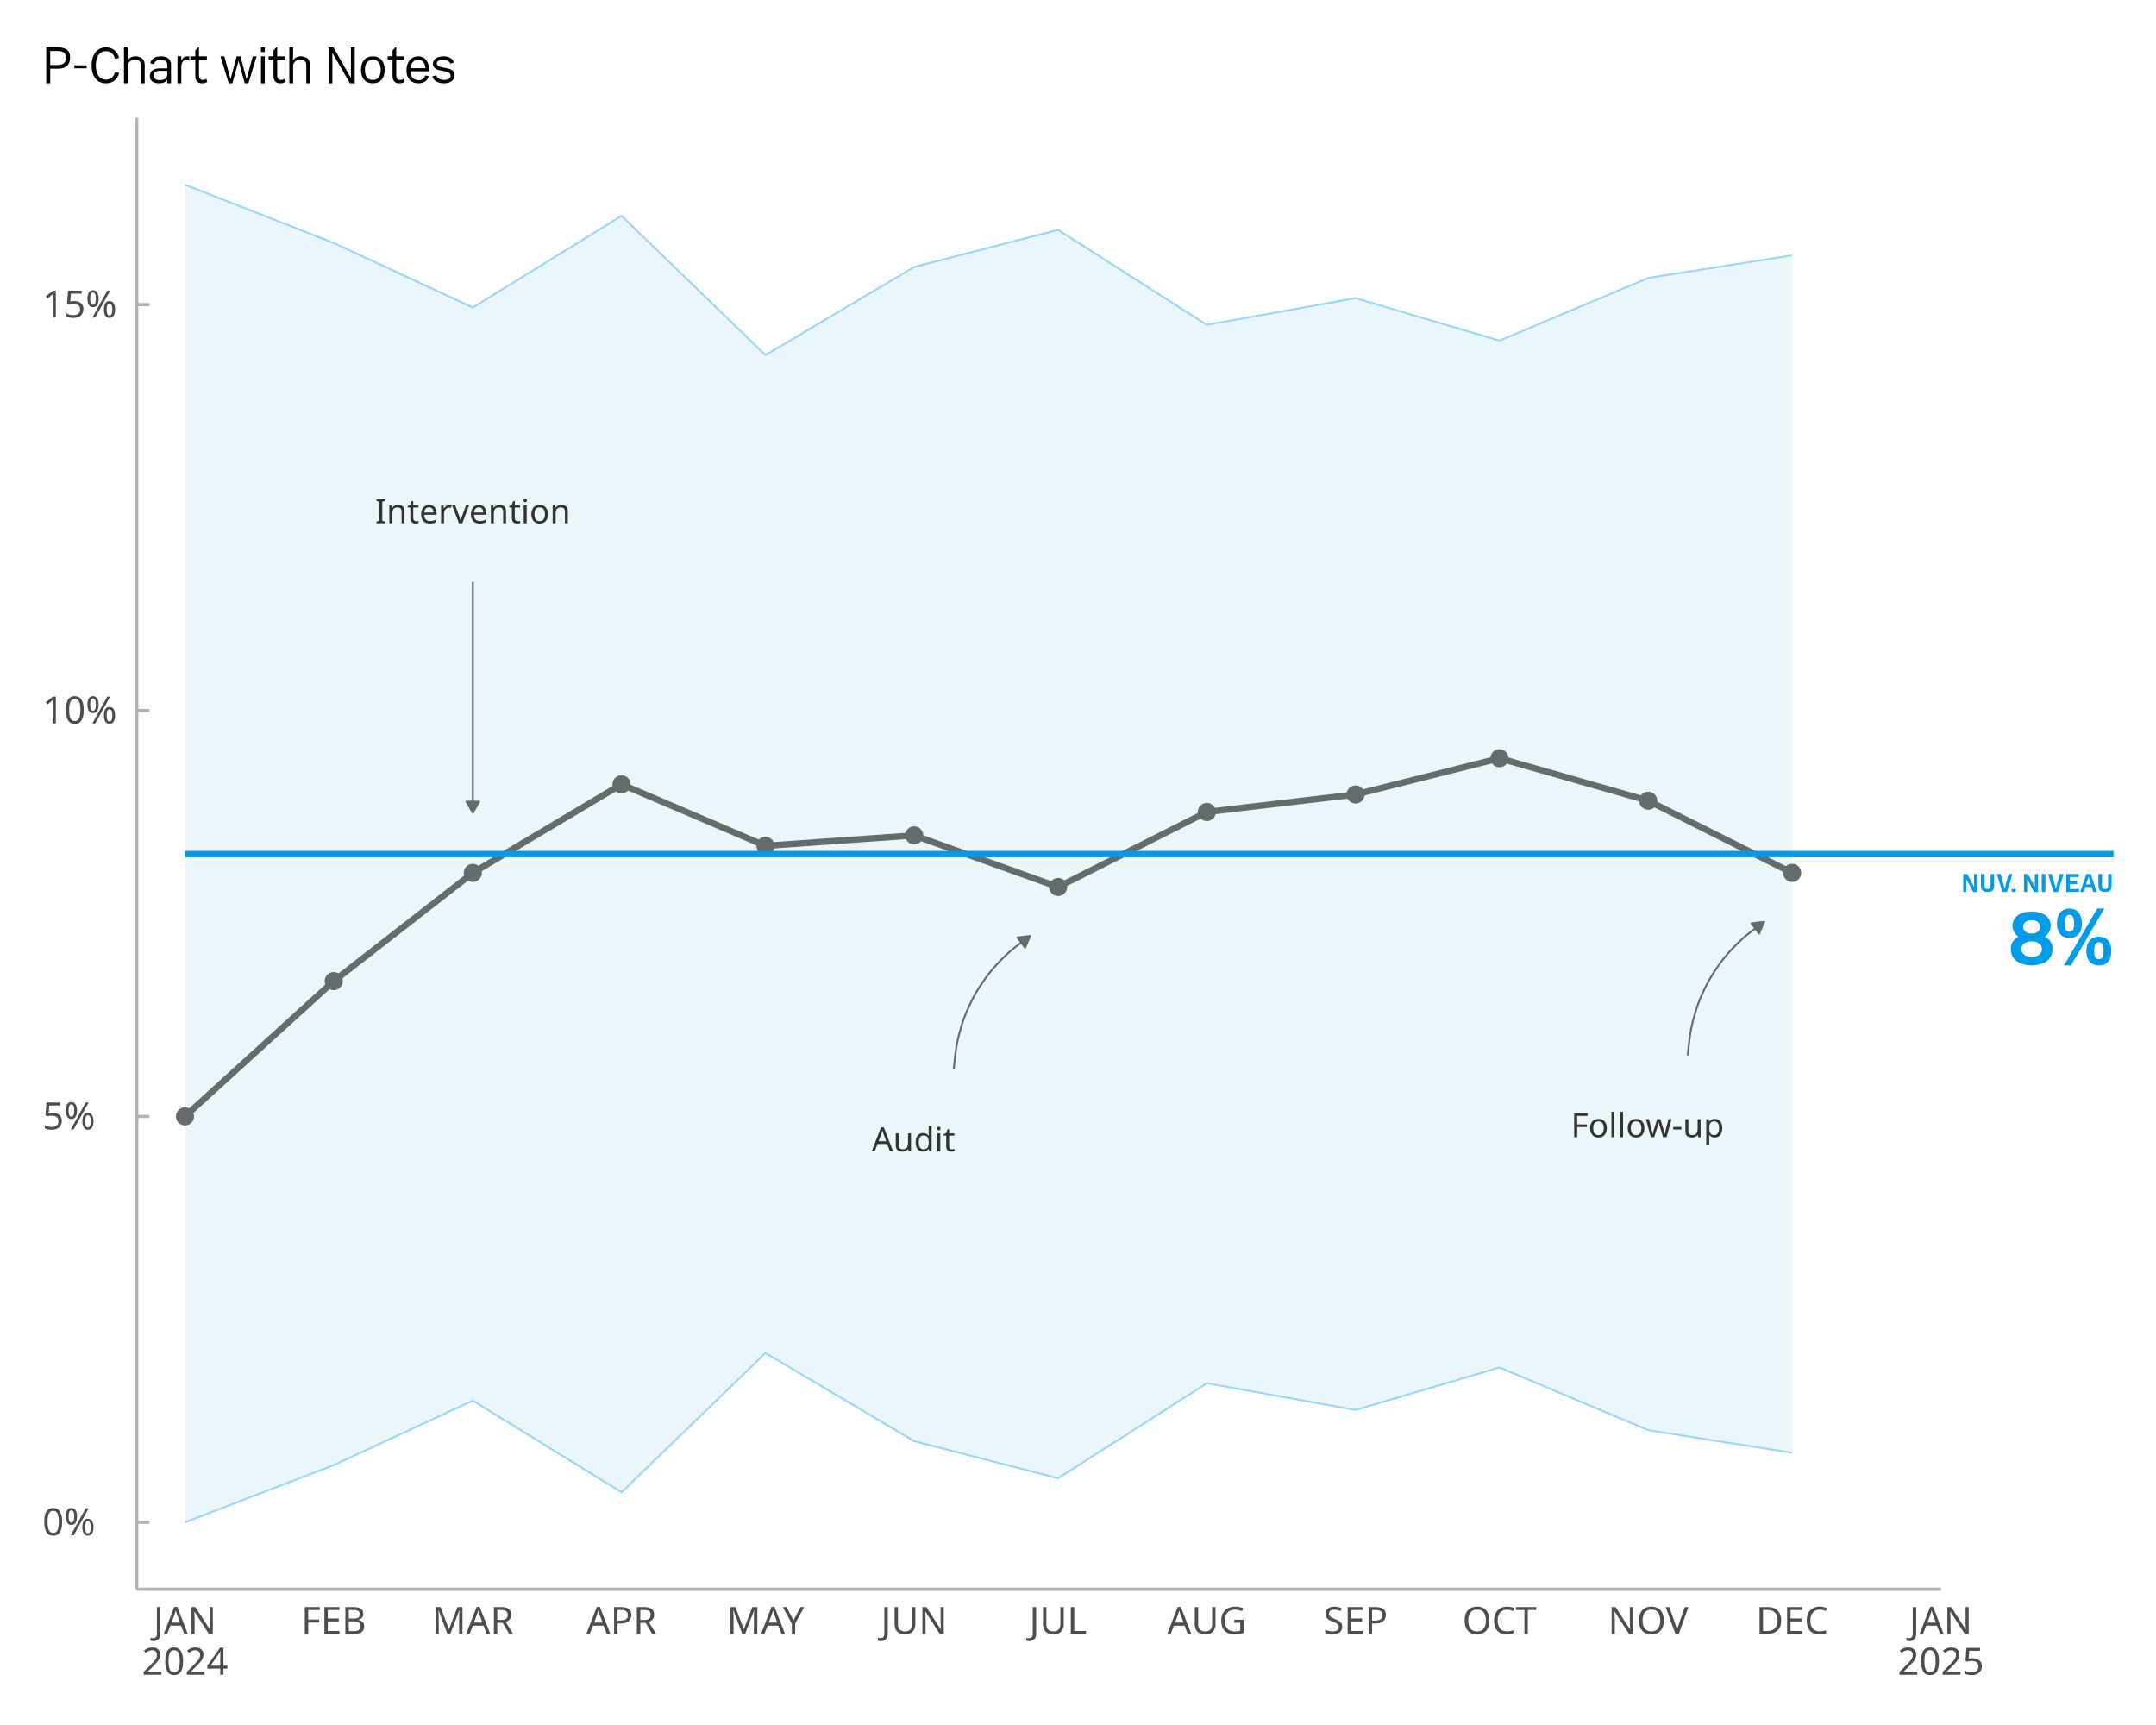
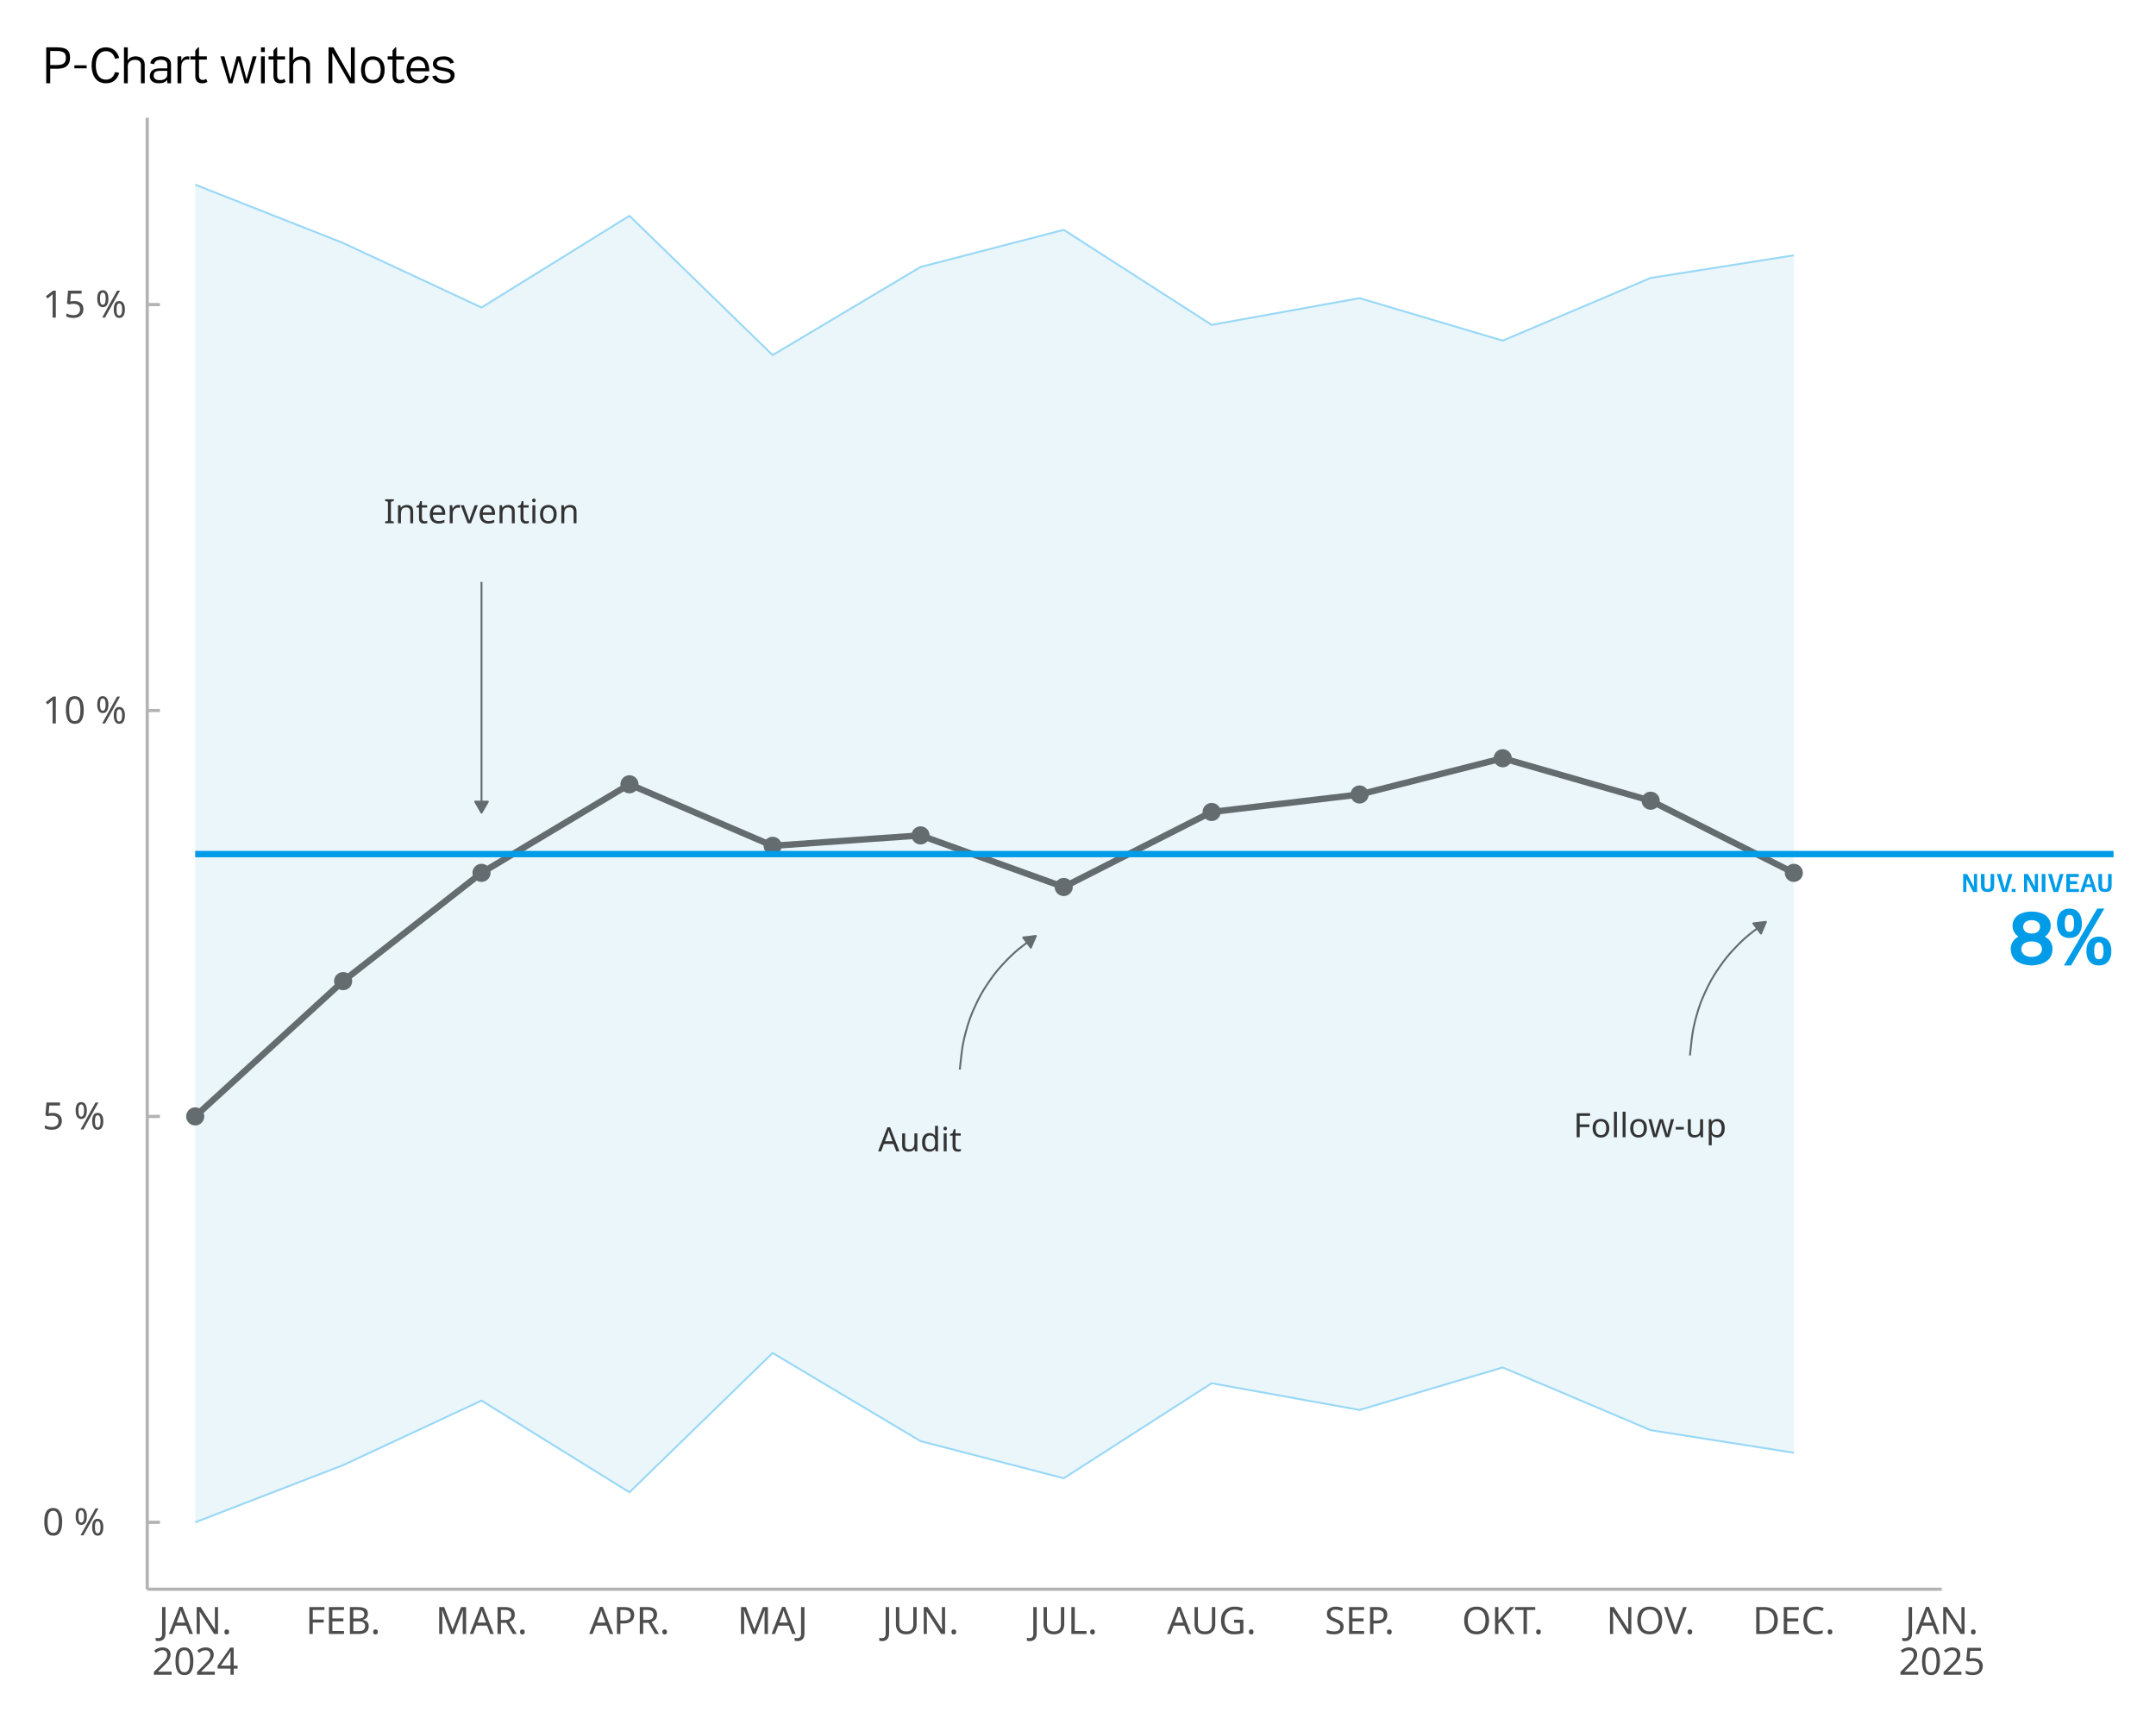
<svg xmlns="http://www.w3.org/2000/svg" class="svglite" data-engine-version="2.0" width="720.00pt" height="576.00pt" viewBox="0 0 720.00 576.00">
  <defs>
    <style type="text/css">
    .svglite line, .svglite polyline, .svglite polygon, .svglite path, .svglite rect, .svglite circle {
      fill: none;
      stroke: #000000;
      stroke-linecap: round;
      stroke-linejoin: round;
      stroke-miterlimit: 10.00;
    }
  </style>
  </defs>
  <rect width="100%" height="100%" style="stroke: none; fill: #FFFFFF;" />
  <defs>
    <clipPath id="cpMC4wMHw3MjAuMDB8MC4wMHw1NzYuMDA=">
      <rect x="0.00" y="0.00" width="720.00" height="576.00" />
    </clipPath>
  </defs>
  <g clip-path="url(#cpMC4wMHw3MjAuMDB8MC4wMHw1NzYuMDA=)">
    <rect x="0.00" y="0.00" width="720.00" height="576.00" style="stroke-width: 1.36; stroke: none; fill: #FFFFFF;" />
  </g>
  <defs>
-     <clipPath id="cpNDUuNjd8NzA1LjgzfDM5LjMzfDUzMC42Ng==">
-       <rect x="45.67" y="39.33" width="660.16" height="491.32" />
+     <clipPath id="cpNDkuMTd8NzA1LjgzfDM5LjMzfDUzMC42Ng==">
+       <rect x="49.17" y="39.33" width="656.66" height="491.32" />
    </clipPath>
  </defs>
-   <g clip-path="url(#cpNDUuNjd8NzA1LjgzfDM5LjMzfDUzMC42Ng==)">
-     <rect x="45.67" y="39.33" width="660.16" height="491.32" style="stroke-width: 1.36; stroke: none; fill: #FFFFFF;" />
-     <polygon points="61.77,61.67 111.44,81.14 157.90,102.68 207.56,72.07 255.63,118.58 305.29,89.15 353.36,76.75 403.02,108.48 452.69,99.56 500.75,113.75 550.42,92.81 598.48,85.26 598.48,485.10 550.42,477.55 500.75,456.61 452.69,470.80 403.02,461.88 353.36,493.61 305.29,481.21 255.63,451.78 207.56,498.29 157.90,467.68 111.44,489.22 61.77,508.32 " style="stroke-width: 0.00; stroke: none; stroke-linecap: butt; fill: #D8EEF9; fill-opacity: 0.50;" />
-     <polyline points="61.77,61.67 111.44,81.14 157.90,102.68 207.56,72.07 255.63,118.58 305.29,89.15 353.36,76.75 403.02,108.48 452.69,99.56 500.75,113.75 550.42,92.81 598.48,85.26 " style="stroke-width: 1.36; stroke: none; stroke-linecap: butt;" />
-     <polyline points="598.48,485.10 550.42,477.55 500.75,456.61 452.69,470.80 403.02,461.88 353.36,493.61 305.29,481.21 255.63,451.78 207.56,498.29 157.90,467.68 111.44,489.22 61.77,508.32 " style="stroke-width: 1.36; stroke: none; stroke-linecap: butt;" />
-     <polyline points="61.77,61.67 111.44,81.14 157.90,102.68 207.56,72.07 255.63,118.58 305.29,89.15 353.36,76.75 403.02,108.48 452.69,99.56 500.75,113.75 550.42,92.81 598.48,85.26 " style="stroke-width: 0.64; stroke: #99D8F6; stroke-linecap: butt;" />
-     <polyline points="61.77,508.32 111.44,489.22 157.90,467.68 207.56,498.29 255.63,451.78 305.29,481.21 353.36,493.61 403.02,461.88 452.69,470.80 500.75,456.61 550.42,477.55 598.48,485.10 " style="stroke-width: 0.64; stroke: #99D8F6; stroke-linecap: butt;" />
-     <polyline points="61.77,372.78 111.44,327.61 157.90,291.46 207.56,261.89 255.63,282.43 305.29,278.95 353.36,296.18 403.02,271.13 452.69,265.29 500.75,253.19 550.42,267.37 598.48,291.46 " style="stroke-width: 2.13; stroke: #646C6F; stroke-linecap: butt;" />
-     <circle cx="61.77" cy="372.78" r="2.58" style="stroke-width: 0.90; stroke: #646C6F; fill: #646C6F;" />
-     <circle cx="111.44" cy="327.61" r="2.58" style="stroke-width: 0.90; stroke: #646C6F; fill: #646C6F;" />
-     <circle cx="157.90" cy="291.46" r="2.58" style="stroke-width: 0.90; stroke: #646C6F; fill: #646C6F;" />
-     <circle cx="207.56" cy="261.89" r="2.58" style="stroke-width: 0.90; stroke: #646C6F; fill: #646C6F;" />
-     <circle cx="255.63" cy="282.43" r="2.58" style="stroke-width: 0.90; stroke: #646C6F; fill: #646C6F;" />
-     <circle cx="305.29" cy="278.95" r="2.58" style="stroke-width: 0.90; stroke: #646C6F; fill: #646C6F;" />
-     <circle cx="353.36" cy="296.18" r="2.58" style="stroke-width: 0.90; stroke: #646C6F; fill: #646C6F;" />
-     <circle cx="403.02" cy="271.13" r="2.58" style="stroke-width: 0.90; stroke: #646C6F; fill: #646C6F;" />
-     <circle cx="452.69" cy="265.29" r="2.58" style="stroke-width: 0.90; stroke: #646C6F; fill: #646C6F;" />
-     <circle cx="500.75" cy="253.19" r="2.58" style="stroke-width: 0.90; stroke: #646C6F; fill: #646C6F;" />
-     <circle cx="550.42" cy="267.37" r="2.58" style="stroke-width: 0.90; stroke: #646C6F; fill: #646C6F;" />
-     <circle cx="598.48" cy="291.46" r="2.58" style="stroke-width: 0.90; stroke: #646C6F; fill: #646C6F;" />
-     <polyline points="61.77,285.18 111.44,285.18 157.90,285.18 207.56,285.18 255.63,285.18 305.29,285.18 353.36,285.18 403.02,285.18 452.69,285.18 500.75,285.18 550.42,285.18 598.48,285.18 " style="stroke-width: 2.13; stroke: #009CE8; stroke-linecap: butt;" />
-     <polyline points="598.48,285.18 705.83,285.18 " style="stroke-width: 2.13; stroke: #009CE8; stroke-linecap: butt;" />
-     <line x1="157.90" y1="194.31" x2="157.90" y2="271.36" style="stroke-width: 0.64; stroke: #646C6F; stroke-linecap: butt;" />
-     <polygon points="155.77,267.68 157.90,271.36 160.02,267.68 " style="stroke-width: 0.64; stroke: #646C6F; stroke-linecap: butt; fill: #646C6F;" />
-     <polyline points="318.47,357.14 318.50,356.89 318.64,355.62 318.86,353.65 319.09,351.73 319.32,350.03 319.59,348.46 319.62,348.32 319.94,346.78 320.30,345.35 320.66,344.06 321.02,342.78 321.46,341.38 321.98,339.89 322.03,339.77 322.60,338.30 323.19,336.95 323.75,335.73 324.32,334.53 324.98,333.22 325.73,331.84 325.79,331.72 326.60,330.37 327.40,329.13 328.15,328.02 328.91,326.93 329.77,325.74 330.74,324.50 330.82,324.40 331.84,323.20 332.83,322.10 333.75,321.13 334.67,320.17 335.72,319.14 336.87,318.08 336.97,317.99 338.18,316.96 339.51,315.90 341.04,314.75 342.65,313.55 343.74,312.72 344.00,312.53 344.00,312.53 " style="stroke-width: 0.64; stroke: #646C6F; stroke-linecap: butt;" />
-     <polygon points="342.33,316.44 344.00,312.53 339.78,313.04 " style="stroke-width: 0.64; stroke: #646C6F; stroke-linecap: butt; fill: #646C6F;" />
-     <polyline points="563.60,352.43 563.63,352.18 563.77,350.91 563.99,348.93 564.21,347.01 564.44,345.32 564.71,343.74 564.74,343.61 565.07,342.07 565.43,340.63 565.78,339.34 566.15,338.06 566.59,336.66 567.10,335.18 567.15,335.06 567.73,333.59 568.31,332.23 568.87,331.02 569.44,329.81 570.10,328.50 570.85,327.13 570.92,327.01 571.73,325.66 572.52,324.41 573.27,323.30 574.03,322.21 574.90,321.03 575.86,319.79 575.95,319.68 576.96,318.48 577.95,317.38 578.87,316.41 579.80,315.46 580.84,314.43 582.00,313.36 582.10,313.27 583.31,312.24 584.64,311.19 586.16,310.04 587.77,308.83 588.87,308.01 589.13,307.82 589.13,307.82 " style="stroke-width: 0.64; stroke: #646C6F; stroke-linecap: butt;" />
-     <polygon points="587.45,311.73 589.13,307.82 584.90,308.32 " style="stroke-width: 0.64; stroke: #646C6F; stroke-linecap: butt; fill: #646C6F;" />
-     <text x="157.90" y="174.72" text-anchor="middle" style="font-size: 11.20px; fill: #333333; font-family: sans;" textLength="58.53px" lengthAdjust="spacingAndGlyphs">Intervention</text>
-     <text x="305.05" y="384.45" text-anchor="middle" style="font-size: 11.20px; fill: #333333; font-family: sans;" textLength="25.53px" lengthAdjust="spacingAndGlyphs">Audit</text>
-     <text x="550.18" y="379.73" text-anchor="middle" style="font-size: 11.20px; fill: #333333; font-family: sans;" textLength="48.55px" lengthAdjust="spacingAndGlyphs">Follow-up</text>
+   <g clip-path="url(#cpNDkuMTd8NzA1LjgzfDM5LjMzfDUzMC42Ng==)">
+     <rect x="49.17" y="39.33" width="656.66" height="491.32" style="stroke-width: 1.36; stroke: none; fill: #FFFFFF;" />
+     <polygon points="65.19,61.67 114.59,81.14 160.80,102.68 210.21,72.07 258.02,118.58 307.42,89.15 355.23,76.75 404.63,108.48 454.03,99.56 501.84,113.75 551.24,92.81 599.05,85.26 599.05,485.10 551.24,477.55 501.84,456.61 454.03,470.80 404.63,461.88 355.23,493.61 307.42,481.21 258.02,451.78 210.21,498.29 160.80,467.68 114.59,489.22 65.19,508.32 " style="stroke-width: 0.00; stroke: none; stroke-linecap: butt; fill: #D8EEF9; fill-opacity: 0.50;" />
+     <polyline points="65.19,61.67 114.59,81.14 160.80,102.68 210.21,72.07 258.02,118.58 307.42,89.15 355.23,76.75 404.63,108.48 454.03,99.56 501.84,113.75 551.24,92.81 599.05,85.26 " style="stroke-width: 1.36; stroke: none; stroke-linecap: butt;" />
+     <polyline points="599.05,485.10 551.24,477.55 501.84,456.61 454.03,470.80 404.63,461.88 355.23,493.61 307.42,481.21 258.02,451.78 210.21,498.29 160.80,467.68 114.59,489.22 65.19,508.32 " style="stroke-width: 1.36; stroke: none; stroke-linecap: butt;" />
+     <polyline points="65.19,61.67 114.59,81.14 160.80,102.68 210.21,72.07 258.02,118.58 307.42,89.15 355.23,76.75 404.63,108.48 454.03,99.56 501.84,113.75 551.24,92.81 599.05,85.26 " style="stroke-width: 0.64; stroke: #99D8F6; stroke-linecap: butt;" />
+     <polyline points="65.19,508.32 114.59,489.22 160.80,467.68 210.21,498.29 258.02,451.78 307.42,481.21 355.23,493.61 404.63,461.88 454.03,470.80 501.84,456.61 551.24,477.55 599.05,485.10 " style="stroke-width: 0.64; stroke: #99D8F6; stroke-linecap: butt;" />
+     <polyline points="65.19,372.78 114.59,327.61 160.80,291.46 210.21,261.89 258.02,282.43 307.42,278.95 355.23,296.18 404.63,271.13 454.03,265.29 501.84,253.19 551.24,267.37 599.05,291.46 " style="stroke-width: 2.13; stroke: #646C6F; stroke-linecap: butt;" />
+     <circle cx="65.19" cy="372.78" r="2.58" style="stroke-width: 0.90; stroke: #646C6F; fill: #646C6F;" />
+     <circle cx="114.59" cy="327.61" r="2.58" style="stroke-width: 0.90; stroke: #646C6F; fill: #646C6F;" />
+     <circle cx="160.80" cy="291.46" r="2.58" style="stroke-width: 0.90; stroke: #646C6F; fill: #646C6F;" />
+     <circle cx="210.21" cy="261.89" r="2.58" style="stroke-width: 0.90; stroke: #646C6F; fill: #646C6F;" />
+     <circle cx="258.02" cy="282.43" r="2.58" style="stroke-width: 0.90; stroke: #646C6F; fill: #646C6F;" />
+     <circle cx="307.42" cy="278.95" r="2.58" style="stroke-width: 0.90; stroke: #646C6F; fill: #646C6F;" />
+     <circle cx="355.23" cy="296.18" r="2.58" style="stroke-width: 0.90; stroke: #646C6F; fill: #646C6F;" />
+     <circle cx="404.63" cy="271.13" r="2.58" style="stroke-width: 0.90; stroke: #646C6F; fill: #646C6F;" />
+     <circle cx="454.03" cy="265.29" r="2.58" style="stroke-width: 0.90; stroke: #646C6F; fill: #646C6F;" />
+     <circle cx="501.84" cy="253.19" r="2.58" style="stroke-width: 0.90; stroke: #646C6F; fill: #646C6F;" />
+     <circle cx="551.24" cy="267.37" r="2.58" style="stroke-width: 0.90; stroke: #646C6F; fill: #646C6F;" />
+     <circle cx="599.05" cy="291.46" r="2.58" style="stroke-width: 0.90; stroke: #646C6F; fill: #646C6F;" />
+     <polyline points="65.19,285.18 114.59,285.18 160.80,285.18 210.21,285.18 258.02,285.18 307.42,285.18 355.23,285.18 404.63,285.18 454.03,285.18 501.84,285.18 551.24,285.18 599.05,285.18 " style="stroke-width: 2.13; stroke: #009CE8; stroke-linecap: butt;" />
+     <polyline points="599.05,285.18 705.83,285.18 " style="stroke-width: 2.13; stroke: #009CE8; stroke-linecap: butt;" />
+     <line x1="160.80" y1="194.31" x2="160.80" y2="271.36" style="stroke-width: 0.64; stroke: #646C6F; stroke-linecap: butt;" />
+     <polygon points="158.68,267.68 160.80,271.36 162.93,267.68 " style="stroke-width: 0.64; stroke: #646C6F; stroke-linecap: butt; fill: #646C6F;" />
+     <polyline points="320.53,357.14 320.55,356.89 320.69,355.62 320.91,353.65 321.13,351.73 321.35,350.03 321.62,348.46 321.65,348.33 321.97,346.79 322.33,345.36 322.68,344.06 323.04,342.79 323.48,341.39 323.99,339.90 324.04,339.78 324.61,338.32 325.19,336.96 325.75,335.74 326.31,334.54 326.97,333.23 327.72,331.85 327.78,331.74 328.58,330.39 329.38,329.14 330.13,328.03 330.88,326.94 331.74,325.75 332.70,324.51 332.78,324.41 333.79,323.21 334.78,322.11 335.70,321.14 336.62,320.18 337.67,319.15 338.82,318.08 338.91,318.00 340.12,316.96 341.45,315.91 342.97,314.75 344.57,313.54 345.66,312.72 345.92,312.53 345.92,312.53 " style="stroke-width: 0.64; stroke: #646C6F; stroke-linecap: butt;" />
+     <polygon points="344.25,316.44 345.92,312.53 341.70,313.05 " style="stroke-width: 0.64; stroke: #646C6F; stroke-linecap: butt; fill: #646C6F;" />
+     <polyline points="564.35,352.43 564.38,352.18 564.52,350.91 564.74,348.93 564.95,347.01 565.18,345.32 565.45,343.75 565.47,343.61 565.80,342.08 566.15,340.64 566.50,339.35 566.87,338.07 567.30,336.67 567.82,335.19 567.86,335.07 568.43,333.60 569.01,332.25 569.57,331.03 570.14,329.83 570.80,328.52 571.54,327.14 571.61,327.03 572.41,325.67 573.20,324.43 573.95,323.32 574.71,322.22 575.57,321.04 576.53,319.80 576.61,319.70 577.62,318.49 578.61,317.39 579.53,316.42 580.45,315.47 581.49,314.43 582.64,313.37 582.74,313.28 583.95,312.25 585.27,311.19 586.79,310.04 588.40,308.83 589.49,308.01 589.74,307.82 589.74,307.82 " style="stroke-width: 0.64; stroke: #646C6F; stroke-linecap: butt;" />
+     <polygon points="588.08,311.73 589.74,307.82 585.52,308.33 " style="stroke-width: 0.64; stroke: #646C6F; stroke-linecap: butt; fill: #646C6F;" />
+     <text x="160.80" y="174.72" text-anchor="middle" style="font-size: 11.20px; fill: #333333; font-family: sans;" textLength="58.53px" lengthAdjust="spacingAndGlyphs">Intervention</text>
+     <text x="307.18" y="384.45" text-anchor="middle" style="font-size: 11.20px; fill: #333333; font-family: sans;" textLength="25.53px" lengthAdjust="spacingAndGlyphs">Audit</text>
+     <text x="551.01" y="379.73" text-anchor="middle" style="font-size: 11.20px; fill: #333333; font-family: sans;" textLength="48.55px" lengthAdjust="spacingAndGlyphs">Follow-up</text>
    <path d="M 660.26 291.84 L 659.20 291.84 L 659.20 296.12 L 656.93 291.84 L 655.61 291.84 L 655.61 297.84 L 656.67 297.84 L 656.67 293.56 L 658.95 297.84 L 660.26 297.84 Z" style="fill-rule: nonzero; fill: #009CE8; stroke-width: 0.75; stroke: none;" />
    <path d="M 665.96 291.84 L 664.76 291.84 L 664.76 295.46 L 664.75 295.88 L 664.70 296.20 L 664.53 296.62 L 664.22 296.81 L 663.78 296.85 L 663.31 296.81 L 662.99 296.62 L 662.88 296.44 L 662.80 296.19 L 662.76 295.87 L 662.75 295.46 L 662.75 291.84 L 661.53 291.84 L 661.53 295.46 L 661.56 296.08 L 661.66 296.59 L 661.83 297.00 L 662.07 297.32 L 662.38 297.56 L 662.77 297.72 L 663.23 297.81 L 663.78 297.84 L 664.32 297.81 L 664.78 297.72 L 665.16 297.56 L 665.46 297.32 L 665.69 297.00 L 665.84 296.59 L 665.94 296.08 L 665.96 295.46 Z" style="fill-rule: nonzero; fill: #009CE8; stroke-width: 0.75; stroke: none;" />
    <path d="M 670.79 291.84 L 669.47 296.73 L 669.44 296.73 L 668.13 291.84 L 666.86 291.84 L 668.69 297.84 L 670.22 297.84 L 672.05 291.84 Z" style="fill-rule: nonzero; fill: #009CE8; stroke-width: 0.75; stroke: none;" />
    <path d="M 673.10 296.84 L 671.82 296.84 L 671.82 297.84 L 673.10 297.84 Z" style="fill-rule: nonzero; fill: #009CE8; stroke-width: 0.75; stroke: none;" />
    <path d="M 680.58 291.84 L 679.52 291.84 L 679.52 296.12 L 677.25 291.84 L 675.93 291.84 L 675.93 297.84 L 676.99 297.84 L 676.99 293.56 L 679.27 297.84 L 680.58 297.84 Z" style="fill-rule: nonzero; fill: #009CE8; stroke-width: 0.75; stroke: none;" />
    <path d="M 683.07 291.84 L 681.85 291.84 L 681.85 297.84 L 683.07 297.84 Z" style="fill-rule: nonzero; fill: #009CE8; stroke-width: 0.75; stroke: none;" />
    <path d="M 687.88 291.84 L 686.56 296.73 L 686.53 296.73 L 685.22 291.84 L 683.95 291.84 L 685.78 297.84 L 687.31 297.84 L 689.14 291.84 Z" style="fill-rule: nonzero; fill: #009CE8; stroke-width: 0.75; stroke: none;" />
    <path d="M 694.27 296.85 L 691.27 296.85 L 691.27 295.23 L 693.67 295.23 L 693.67 294.23 L 691.27 294.23 L 691.27 292.84 L 694.22 292.84 L 694.22 291.84 L 690.05 291.84 L 690.05 297.84 L 694.27 297.84 Z" style="fill-rule: nonzero; fill: #009CE8; stroke-width: 0.75; stroke: none;" />
    <path d="M 698.23 291.84 L 696.73 291.84 L 694.71 297.84 L 695.90 297.84 L 696.40 296.18 L 698.54 296.18 L 699.04 297.84 L 700.23 297.84 ZM 696.68 295.31 L 697.46 292.73 L 697.48 292.73 L 698.28 295.31 Z" style="fill-rule: nonzero; fill: #009CE8; stroke-width: 0.75; stroke: none;" />
    <path d="M 705.19 291.84 L 703.99 291.84 L 703.99 295.46 L 703.98 295.88 L 703.93 296.20 L 703.76 296.62 L 703.45 296.81 L 703.01 296.85 L 702.54 296.81 L 702.22 296.62 L 702.11 296.44 L 702.03 296.19 L 701.99 295.87 L 701.98 295.46 L 701.98 291.84 L 700.76 291.84 L 700.76 295.46 L 700.79 296.08 L 700.89 296.59 L 701.06 297.00 L 701.30 297.32 L 701.61 297.56 L 702.00 297.72 L 702.46 297.81 L 703.01 297.84 L 703.55 297.81 L 704.01 297.72 L 704.39 297.56 L 704.69 297.32 L 704.92 297.00 L 705.08 296.59 L 705.17 296.08 L 705.19 295.46 Z" style="fill-rule: nonzero; fill: #009CE8; stroke-width: 0.75; stroke: none;" />
    <path d="M 679.12 307.30 L 679.70 307.44 L 680.19 307.65 L 680.58 307.92 L 680.89 308.25 L 681.11 308.63 L 681.24 309.04 L 681.29 309.48 L 681.24 309.92 L 681.11 310.34 L 680.89 310.72 L 680.59 311.06 L 680.19 311.33 L 679.71 311.55 L 679.14 311.68 L 678.47 311.73 L 677.80 311.68 L 677.23 311.55 L 676.74 311.33 L 676.34 311.06 L 676.04 310.72 L 675.82 310.34 L 675.69 309.92 L 675.65 309.48 L 675.69 309.04 L 675.82 308.63 L 676.04 308.25 L 676.34 307.92 L 676.73 307.65 L 677.21 307.44 L 677.78 307.30 L 678.44 307.26 ZM 679.24 314.40 L 679.93 314.54 L 680.52 314.76 L 681.01 315.06 L 681.40 315.44 L 681.68 315.88 L 681.85 316.38 L 681.91 316.94 L 681.85 317.47 L 681.68 317.95 L 681.39 318.39 L 681.00 318.77 L 680.50 319.09 L 679.91 319.32 L 679.24 319.47 L 678.47 319.52 L 677.71 319.47 L 677.02 319.32 L 676.43 319.09 L 675.94 318.77 L 675.54 318.39 L 675.26 317.95 L 675.08 317.47 L 675.02 316.94 L 675.08 316.38 L 675.25 315.88 L 675.54 315.44 L 675.93 315.06 L 676.42 314.76 L 677.01 314.54 L 677.70 314.40 L 678.47 314.35 ZM 679.83 322.26 L 681.12 322.01 L 682.30 321.61 L 683.34 321.05 L 684.21 320.29 L 684.57 319.84 L 684.87 319.33 L 685.12 318.77 L 685.29 318.15 L 685.40 317.47 L 685.44 316.73 L 685.39 316.05 L 685.23 315.42 L 684.99 314.84 L 684.68 314.31 L 684.31 313.84 L 683.89 313.43 L 682.97 312.80 L 682.97 312.69 L 683.77 311.98 L 684.36 311.15 L 684.72 310.23 L 684.85 309.24 L 684.81 308.59 L 684.70 307.99 L 684.52 307.44 L 684.29 306.95 L 683.64 306.10 L 682.82 305.45 L 681.84 304.96 L 680.77 304.63 L 679.63 304.44 L 678.47 304.38 L 677.31 304.44 L 676.17 304.63 L 675.09 304.96 L 674.12 305.45 L 673.29 306.10 L 672.65 306.95 L 672.41 307.44 L 672.23 307.99 L 672.12 308.59 L 672.08 309.24 L 672.21 310.23 L 672.57 311.15 L 673.16 311.98 L 673.96 312.69 L 673.96 312.80 L 673.04 313.43 L 672.62 313.84 L 672.25 314.31 L 671.94 314.84 L 671.70 315.42 L 671.54 316.05 L 671.49 316.73 L 671.53 317.47 L 671.64 318.15 L 671.82 318.77 L 672.06 319.33 L 672.36 319.84 L 672.72 320.29 L 673.59 321.05 L 674.64 321.61 L 675.82 322.01 L 677.11 322.26 L 678.47 322.38 Z" style="fill-rule: nonzero; fill: #009CE8; stroke-width: 0.75; stroke: none;" />
    <path d="M 705.03 316.54 L 704.83 315.60 L 704.50 314.77 L 704.04 314.07 L 703.45 313.51 L 702.73 313.09 L 701.89 312.83 L 700.92 312.74 L 699.95 312.83 L 699.11 313.09 L 698.39 313.51 L 697.80 314.07 L 697.34 314.77 L 697.01 315.60 L 696.81 316.54 L 696.75 317.58 L 696.81 318.62 L 697.01 319.55 L 697.34 320.37 L 697.80 321.07 L 698.39 321.63 L 699.11 322.04 L 699.95 322.29 L 700.92 322.38 L 701.89 322.29 L 702.73 322.04 L 703.45 321.63 L 704.04 321.07 L 704.50 320.37 L 704.83 319.55 L 705.03 318.62 L 705.09 317.58 ZM 700.39 303.38 L 689.25 322.38 L 691.62 322.38 L 702.75 303.38 ZM 695.20 307.43 L 695.00 306.41 L 694.67 305.52 L 694.21 304.77 L 693.62 304.18 L 692.90 303.74 L 692.06 303.47 L 691.09 303.38 L 690.12 303.47 L 689.28 303.74 L 688.56 304.17 L 687.97 304.74 L 687.51 305.46 L 687.19 306.30 L 686.99 307.26 L 686.92 308.32 L 686.99 309.37 L 687.19 310.32 L 687.51 311.16 L 687.97 311.87 L 688.56 312.44 L 689.28 312.86 L 690.12 313.12 L 691.09 313.21 L 692.06 313.12 L 692.90 312.86 L 693.62 312.44 L 694.21 311.87 L 694.67 311.16 L 695.00 310.32 L 695.20 309.37 L 695.26 308.32 L 695.26 308.57 ZM 702.45 318.29 L 702.36 318.93 L 702.22 319.43 L 702.03 319.80 L 701.80 320.05 L 701.53 320.21 L 700.92 320.32 L 700.31 320.21 L 700.05 320.05 L 699.82 319.80 L 699.63 319.43 L 699.48 318.93 L 699.39 318.29 L 699.36 317.49 L 699.39 316.73 L 699.48 316.10 L 699.63 315.60 L 699.82 315.22 L 700.05 314.95 L 700.31 314.76 L 700.92 314.63 L 701.53 314.76 L 701.80 314.95 L 702.03 315.22 L 702.22 315.60 L 702.36 316.10 L 702.45 316.73 L 702.48 317.49 ZM 692.62 309.12 L 692.53 309.76 L 692.39 310.26 L 692.20 310.62 L 691.97 310.88 L 691.71 311.04 L 691.09 311.15 L 690.49 311.04 L 690.22 310.88 L 689.99 310.62 L 689.80 310.26 L 689.65 309.76 L 689.56 309.12 L 689.53 308.32 L 689.56 307.55 L 689.65 306.92 L 689.80 306.43 L 689.99 306.05 L 690.22 305.77 L 690.49 305.59 L 691.09 305.46 L 691.71 305.59 L 691.97 305.77 L 692.20 306.05 L 692.39 306.43 L 692.53 306.92 L 692.62 307.55 L 692.65 308.32 Z" style="fill-rule: nonzero; fill: #009CE8; stroke-width: 0.75; stroke: none;" />
  </g>
  <g clip-path="url(#cpMC4wMHw3MjAuMDB8MC4wMHw1NzYuMDA=)">
-     <polyline points="45.67,530.66 45.67,39.33 " style="stroke-width: 1.07; stroke: #B3B3B3; stroke-linecap: butt;" />
-     <text x="14.17" y="512.66" style="font-size: 12.60px; fill: #4D4D4D; font-family: sans;" textLength="18.21px" lengthAdjust="spacingAndGlyphs">0%</text>
-     <text x="14.17" y="377.12" style="font-size: 12.60px; fill: #4D4D4D; font-family: sans;" textLength="18.21px" lengthAdjust="spacingAndGlyphs">5%</text>
-     <text x="14.17" y="241.58" style="font-size: 12.60px; fill: #4D4D4D; font-family: sans;" textLength="25.22px" lengthAdjust="spacingAndGlyphs">10%</text>
-     <text x="14.17" y="106.04" style="font-size: 12.60px; fill: #4D4D4D; font-family: sans;" textLength="25.22px" lengthAdjust="spacingAndGlyphs">15%</text>
-     <polyline points="49.92,508.32 45.67,508.32 " style="stroke-width: 1.07; stroke: #B3B3B3; stroke-linecap: butt;" />
-     <polyline points="49.92,372.78 45.67,372.78 " style="stroke-width: 1.07; stroke: #B3B3B3; stroke-linecap: butt;" />
-     <polyline points="49.92,237.25 45.67,237.25 " style="stroke-width: 1.07; stroke: #B3B3B3; stroke-linecap: butt;" />
-     <polyline points="49.92,101.71 45.67,101.71 " style="stroke-width: 1.07; stroke: #B3B3B3; stroke-linecap: butt;" />
-     <polyline points="45.67,530.66 648.15,530.66 " style="stroke-width: 1.07; stroke: #B3B3B3; stroke-linecap: butt;" />
-     <text x="61.77" y="545.60" text-anchor="middle" style="font-size: 12.60px; fill: #4D4D4D; font-family: sans;" textLength="23.81px" lengthAdjust="spacingAndGlyphs">JAN</text>
-     <text x="61.77" y="559.21" text-anchor="middle" style="font-size: 12.60px; fill: #4D4D4D; font-family: sans;" textLength="28.03px" lengthAdjust="spacingAndGlyphs">2024</text>
-     <text x="111.44" y="545.60" text-anchor="middle" style="font-size: 12.60px; fill: #4D4D4D; font-family: sans;" textLength="24.51px" lengthAdjust="spacingAndGlyphs">FEB</text>
-     <text x="157.90" y="545.60" text-anchor="middle" style="font-size: 12.60px; fill: #4D4D4D; font-family: sans;" textLength="28.01px" lengthAdjust="spacingAndGlyphs">MAR</text>
-     <text x="207.56" y="545.60" text-anchor="middle" style="font-size: 12.60px; fill: #4D4D4D; font-family: sans;" textLength="25.92px" lengthAdjust="spacingAndGlyphs">APR</text>
-     <text x="255.63" y="545.60" text-anchor="middle" style="font-size: 12.60px; fill: #4D4D4D; font-family: sans;" textLength="27.31px" lengthAdjust="spacingAndGlyphs">MAY</text>
-     <text x="305.29" y="545.60" text-anchor="middle" style="font-size: 12.60px; fill: #4D4D4D; font-family: sans;" textLength="24.51px" lengthAdjust="spacingAndGlyphs">JUN</text>
-     <text x="353.36" y="545.60" text-anchor="middle" style="font-size: 12.60px; fill: #4D4D4D; font-family: sans;" textLength="22.42px" lengthAdjust="spacingAndGlyphs">JUL</text>
-     <text x="403.02" y="545.60" text-anchor="middle" style="font-size: 12.60px; fill: #4D4D4D; font-family: sans;" textLength="27.31px" lengthAdjust="spacingAndGlyphs">AUG</text>
-     <text x="452.69" y="545.60" text-anchor="middle" style="font-size: 12.60px; fill: #4D4D4D; font-family: sans;" textLength="25.22px" lengthAdjust="spacingAndGlyphs">SEP</text>
-     <text x="500.75" y="545.60" text-anchor="middle" style="font-size: 12.60px; fill: #4D4D4D; font-family: sans;" textLength="26.60px" lengthAdjust="spacingAndGlyphs">OCT</text>
-     <text x="550.42" y="545.60" text-anchor="middle" style="font-size: 12.60px; fill: #4D4D4D; font-family: sans;" textLength="27.31px" lengthAdjust="spacingAndGlyphs">NOV</text>
-     <text x="598.48" y="545.60" text-anchor="middle" style="font-size: 12.60px; fill: #4D4D4D; font-family: sans;" textLength="26.61px" lengthAdjust="spacingAndGlyphs">DEC</text>
-     <text x="648.15" y="545.60" text-anchor="middle" style="font-size: 12.60px; fill: #4D4D4D; font-family: sans;" textLength="23.81px" lengthAdjust="spacingAndGlyphs">JAN</text>
-     <text x="648.15" y="559.21" text-anchor="middle" style="font-size: 12.60px; fill: #4D4D4D; font-family: sans;" textLength="28.03px" lengthAdjust="spacingAndGlyphs">2025</text>
+     <polyline points="49.17,530.66 49.17,39.33 " style="stroke-width: 1.07; stroke: #B3B3B3; stroke-linecap: butt;" />
+     <text x="14.17" y="512.66" style="font-size: 12.60px; fill: #4D4D4D; font-family: sans;" textLength="21.71px" lengthAdjust="spacingAndGlyphs">0 %</text>
+     <text x="14.17" y="377.12" style="font-size: 12.60px; fill: #4D4D4D; font-family: sans;" textLength="21.71px" lengthAdjust="spacingAndGlyphs">5 %</text>
+     <text x="14.17" y="241.58" style="font-size: 12.60px; fill: #4D4D4D; font-family: sans;" textLength="28.72px" lengthAdjust="spacingAndGlyphs">10 %</text>
+     <text x="14.17" y="106.04" style="font-size: 12.60px; fill: #4D4D4D; font-family: sans;" textLength="28.72px" lengthAdjust="spacingAndGlyphs">15 %</text>
+     <polyline points="53.42,508.32 49.17,508.32 " style="stroke-width: 1.07; stroke: #B3B3B3; stroke-linecap: butt;" />
+     <polyline points="53.42,372.78 49.17,372.78 " style="stroke-width: 1.07; stroke: #B3B3B3; stroke-linecap: butt;" />
+     <polyline points="53.42,237.25 49.17,237.25 " style="stroke-width: 1.07; stroke: #B3B3B3; stroke-linecap: butt;" />
+     <polyline points="53.42,101.71 49.17,101.71 " style="stroke-width: 1.07; stroke: #B3B3B3; stroke-linecap: butt;" />
+     <polyline points="49.17,530.66 648.46,530.66 " style="stroke-width: 1.07; stroke: #B3B3B3; stroke-linecap: butt;" />
+     <text x="65.19" y="545.60" text-anchor="middle" style="font-size: 12.60px; fill: #4D4D4D; font-family: sans;" textLength="27.31px" lengthAdjust="spacingAndGlyphs">JAN.</text>
+     <text x="65.19" y="559.21" text-anchor="middle" style="font-size: 12.60px; fill: #4D4D4D; font-family: sans;" textLength="28.03px" lengthAdjust="spacingAndGlyphs">2024</text>
+     <text x="114.59" y="545.60" text-anchor="middle" style="font-size: 12.60px; fill: #4D4D4D; font-family: sans;" textLength="28.01px" lengthAdjust="spacingAndGlyphs">FEB.</text>
+     <text x="160.80" y="545.60" text-anchor="middle" style="font-size: 12.60px; fill: #4D4D4D; font-family: sans;" textLength="31.51px" lengthAdjust="spacingAndGlyphs">MAR.</text>
+     <text x="210.21" y="545.60" text-anchor="middle" style="font-size: 12.60px; fill: #4D4D4D; font-family: sans;" textLength="29.42px" lengthAdjust="spacingAndGlyphs">APR.</text>
+     <text x="258.02" y="545.60" text-anchor="middle" style="font-size: 12.60px; fill: #4D4D4D; font-family: sans;" textLength="25.21px" lengthAdjust="spacingAndGlyphs">MAJ</text>
+     <text x="307.42" y="545.60" text-anchor="middle" style="font-size: 12.60px; fill: #4D4D4D; font-family: sans;" textLength="28.01px" lengthAdjust="spacingAndGlyphs">JUN.</text>
+     <text x="355.23" y="545.60" text-anchor="middle" style="font-size: 12.60px; fill: #4D4D4D; font-family: sans;" textLength="25.92px" lengthAdjust="spacingAndGlyphs">JUL.</text>
+     <text x="404.63" y="545.60" text-anchor="middle" style="font-size: 12.60px; fill: #4D4D4D; font-family: sans;" textLength="30.81px" lengthAdjust="spacingAndGlyphs">AUG.</text>
+     <text x="454.03" y="545.60" text-anchor="middle" style="font-size: 12.60px; fill: #4D4D4D; font-family: sans;" textLength="28.72px" lengthAdjust="spacingAndGlyphs">SEP.</text>
+     <text x="501.84" y="545.60" text-anchor="middle" style="font-size: 12.60px; fill: #4D4D4D; font-family: sans;" textLength="29.41px" lengthAdjust="spacingAndGlyphs">OKT.</text>
+     <text x="551.24" y="545.60" text-anchor="middle" style="font-size: 12.60px; fill: #4D4D4D; font-family: sans;" textLength="30.81px" lengthAdjust="spacingAndGlyphs">NOV.</text>
+     <text x="599.05" y="545.60" text-anchor="middle" style="font-size: 12.60px; fill: #4D4D4D; font-family: sans;" textLength="30.11px" lengthAdjust="spacingAndGlyphs">DEC.</text>
+     <text x="648.46" y="545.60" text-anchor="middle" style="font-size: 12.60px; fill: #4D4D4D; font-family: sans;" textLength="27.31px" lengthAdjust="spacingAndGlyphs">JAN.</text>
+     <text x="648.46" y="559.21" text-anchor="middle" style="font-size: 12.60px; fill: #4D4D4D; font-family: sans;" textLength="28.03px" lengthAdjust="spacingAndGlyphs">2025</text>
    <path d="M 23.35 18.50 L 23.21 17.83 L 22.95 17.24 L 22.55 16.75 L 22.00 16.35 L 21.27 16.06 L 20.34 15.88 L 19.20 15.81 L 15.44 15.81 L 15.44 27.81 L 16.77 27.81 L 16.77 22.95 L 19.20 22.95 L 20.25 22.89 L 21.14 22.69 L 21.86 22.38 L 22.43 21.95 L 22.87 21.41 L 23.16 20.78 L 23.34 20.06 L 23.39 19.25 ZM 21.97 19.88 L 21.86 20.35 L 21.67 20.75 L 21.38 21.09 L 20.97 21.36 L 20.45 21.56 L 19.78 21.68 L 18.97 21.72 L 16.77 21.72 L 16.77 17.03 L 18.97 17.03 L 19.84 17.07 L 20.52 17.19 L 21.06 17.39 L 21.45 17.65 L 21.72 17.99 L 21.89 18.38 L 21.98 18.84 L 22.00 19.36 Z" style="fill-rule: nonzero; fill: #000000; stroke-width: 0.75; stroke: none;" />
    <path d="M 28.93 21.81 L 24.84 21.81 L 24.84 22.81 L 28.93 22.81 Z" style="fill-rule: nonzero; fill: #000000; stroke-width: 0.75; stroke: none;" />
    <path d="M 38.03 25.05 L 37.74 25.49 L 37.40 25.86 L 37.00 26.17 L 36.52 26.40 L 35.98 26.54 L 35.36 26.60 L 34.49 26.49 L 33.78 26.18 L 33.19 25.71 L 32.74 25.10 L 32.40 24.38 L 32.17 23.57 L 32.04 22.71 L 32.00 21.81 L 32.04 20.95 L 32.17 20.10 L 32.41 19.30 L 32.75 18.58 L 33.21 17.97 L 33.79 17.49 L 34.50 17.19 L 35.36 17.08 L 35.98 17.13 L 36.52 17.28 L 37.00 17.51 L 37.40 17.82 L 37.74 18.20 L 38.03 18.64 L 38.45 19.64 L 39.81 19.35 L 39.55 18.61 L 39.21 17.94 L 38.80 17.34 L 38.30 16.82 L 37.71 16.40 L 37.02 16.08 L 36.24 15.88 L 35.36 15.81 L 34.75 15.85 L 34.19 15.94 L 33.20 16.31 L 32.38 16.89 L 31.72 17.64 L 31.22 18.54 L 30.86 19.56 L 30.66 20.66 L 30.59 21.81 L 30.66 23.01 L 30.86 24.14 L 31.21 25.15 L 31.71 26.04 L 32.37 26.78 L 33.19 27.34 L 34.19 27.69 L 34.75 27.78 L 35.36 27.81 L 36.25 27.75 L 37.04 27.56 L 37.72 27.25 L 38.31 26.84 L 38.81 26.33 L 39.23 25.74 L 39.56 25.07 L 39.81 24.33 L 38.45 24.05 Z" style="fill-rule: nonzero; fill: #000000; stroke-width: 0.75; stroke: none;" />
    <path d="M 48.33 21.61 L 48.26 20.91 L 48.07 20.32 L 47.77 19.84 L 47.38 19.46 L 46.91 19.17 L 46.39 18.97 L 45.82 18.85 L 45.22 18.81 L 44.33 18.92 L 43.61 19.20 L 43.06 19.62 L 42.69 20.11 L 42.61 20.11 L 42.66 18.73 L 42.67 17.47 L 42.67 15.81 L 41.40 15.81 L 41.40 27.81 L 42.67 27.81 L 42.67 21.99 L 42.71 21.58 L 42.84 21.20 L 43.04 20.86 L 43.31 20.56 L 43.64 20.32 L 44.04 20.13 L 44.49 20.01 L 45.00 19.97 L 45.47 20.00 L 45.88 20.07 L 46.23 20.20 L 46.53 20.38 L 46.76 20.62 L 46.92 20.91 L 47.03 21.25 L 47.06 21.66 L 47.06 27.81 L 48.33 27.81 Z" style="fill-rule: nonzero; fill: #000000; stroke-width: 0.75; stroke: none;" />
    <path d="M 57.11 27.81 L 57.11 21.42 L 57.06 20.91 L 56.90 20.43 L 56.65 19.99 L 56.29 19.60 L 55.83 19.27 L 55.26 19.03 L 54.59 18.87 L 53.83 18.81 L 53.08 18.85 L 52.41 18.98 L 51.81 19.17 L 51.30 19.44 L 50.87 19.78 L 50.54 20.18 L 50.32 20.64 L 50.20 21.16 L 51.45 21.44 L 51.68 20.81 L 52.14 20.35 L 52.45 20.18 L 52.82 20.07 L 53.24 19.99 L 53.72 19.97 L 54.21 20.00 L 54.64 20.07 L 55.01 20.20 L 55.31 20.39 L 55.55 20.63 L 55.72 20.93 L 55.82 21.28 L 55.86 21.70 L 55.86 22.83 L 53.48 22.83 L 52.67 22.87 L 51.97 22.99 L 51.37 23.20 L 50.89 23.50 L 50.51 23.87 L 50.24 24.34 L 50.08 24.89 L 50.03 25.53 L 50.08 26.01 L 50.23 26.44 L 50.48 26.83 L 50.82 27.17 L 51.24 27.44 L 51.75 27.64 L 52.33 27.77 L 52.98 27.81 L 53.96 27.75 L 54.72 27.54 L 55.32 27.19 L 55.83 26.70 L 55.89 27.81 ZM 55.81 25.38 L 55.68 25.72 L 55.47 26.02 L 55.19 26.28 L 54.83 26.48 L 54.42 26.64 L 53.95 26.73 L 53.44 26.77 L 52.95 26.74 L 52.52 26.68 L 52.16 26.56 L 51.86 26.40 L 51.63 26.19 L 51.46 25.93 L 51.36 25.62 L 51.33 25.27 L 51.36 24.82 L 51.47 24.46 L 51.66 24.17 L 51.92 23.96 L 52.26 23.82 L 52.68 23.72 L 53.18 23.67 L 53.76 23.66 L 55.86 23.66 L 55.86 25.00 Z" style="fill-rule: nonzero; fill: #000000; stroke-width: 0.75; stroke: none;" />
    <path d="M 63.27 18.88 L 62.64 18.81 L 62.23 18.84 L 61.88 18.92 L 61.32 19.22 L 60.91 19.66 L 60.61 20.19 L 60.55 20.19 L 60.55 18.81 L 59.28 18.81 L 59.28 27.81 L 60.55 27.81 L 60.55 22.19 L 60.67 21.32 L 60.82 20.93 L 61.03 20.57 L 61.31 20.27 L 61.66 20.04 L 62.07 19.90 L 62.55 19.85 L 63.16 19.92 L 63.16 20.11 Z" style="fill-rule: nonzero; fill: #000000; stroke-width: 0.75; stroke: none;" />
    <path d="M 68.87 26.33 L 68.31 26.62 L 67.75 26.70 L 67.42 26.68 L 67.15 26.60 L 66.75 26.29 L 66.52 25.83 L 66.45 25.24 L 66.45 19.89 L 69.08 19.89 L 69.08 18.81 L 66.45 18.81 L 66.45 15.81 L 66.16 15.81 L 65.22 16.86 L 65.22 18.81 L 63.58 18.81 L 63.58 19.89 L 65.22 19.89 L 65.22 25.38 L 65.25 25.95 L 65.37 26.44 L 65.55 26.86 L 65.81 27.20 L 66.13 27.47 L 66.53 27.66 L 67.00 27.78 L 67.53 27.81 L 68.06 27.78 L 68.51 27.68 L 69.25 27.35 Z" style="fill-rule: nonzero; fill: #000000; stroke-width: 0.75; stroke: none;" />
    <path d="M 84.39 18.81 L 82.34 26.47 L 80.29 18.81 L 79.04 18.81 L 77.00 26.47 L 74.93 18.81 L 73.62 18.81 L 76.39 27.81 L 77.60 27.81 L 79.68 20.39 L 81.73 27.81 L 82.95 27.81 L 85.70 18.81 Z" style="fill-rule: nonzero; fill: #000000; stroke-width: 0.75; stroke: none;" />
    <path d="M 88.43 15.81 L 87.16 15.81 L 87.16 17.39 L 88.43 17.39 ZM 88.43 18.81 L 87.16 18.81 L 87.16 27.81 L 88.43 27.81 Z" style="fill-rule: nonzero; fill: #000000; stroke-width: 0.75; stroke: none;" />
    <path d="M 94.99 26.33 L 94.42 26.62 L 93.87 26.70 L 93.54 26.68 L 93.27 26.60 L 92.87 26.29 L 92.64 25.83 L 92.57 25.24 L 92.57 19.89 L 95.19 19.89 L 95.19 18.81 L 92.57 18.81 L 92.57 15.81 L 92.27 15.81 L 91.33 16.86 L 91.33 18.81 L 89.69 18.81 L 89.69 19.89 L 91.33 19.89 L 91.33 25.38 L 91.37 25.95 L 91.48 26.44 L 91.67 26.86 L 91.92 27.20 L 92.25 27.47 L 92.65 27.66 L 93.11 27.78 L 93.65 27.81 L 94.17 27.78 L 94.62 27.68 L 95.37 27.35 Z" style="fill-rule: nonzero; fill: #000000; stroke-width: 0.75; stroke: none;" />
    <path d="M 103.54 21.61 L 103.48 20.91 L 103.29 20.32 L 102.99 19.84 L 102.60 19.46 L 102.13 19.17 L 101.60 18.97 L 101.03 18.85 L 100.43 18.81 L 99.55 18.92 L 98.83 19.20 L 98.28 19.62 L 97.90 20.11 L 97.82 20.11 L 97.87 18.73 L 97.89 17.47 L 97.89 15.81 L 96.62 15.81 L 96.62 27.81 L 97.89 27.81 L 97.89 21.99 L 97.93 21.58 L 98.05 21.20 L 98.25 20.86 L 98.52 20.56 L 98.86 20.32 L 99.26 20.13 L 99.71 20.01 L 100.21 19.97 L 100.68 20.00 L 101.10 20.07 L 101.45 20.20 L 101.74 20.38 L 101.97 20.62 L 102.14 20.91 L 102.24 21.25 L 102.28 21.66 L 102.28 27.81 L 103.54 27.81 Z" style="fill-rule: nonzero; fill: #000000; stroke-width: 0.75; stroke: none;" />
    <path d="M 118.47 15.81 L 117.19 15.81 L 117.19 25.97 L 117.14 25.97 L 111.35 15.81 L 109.72 15.81 L 109.72 27.81 L 110.99 27.81 L 110.99 17.74 L 111.05 17.74 L 116.86 27.81 L 118.47 27.81 Z" style="fill-rule: nonzero; fill: #000000; stroke-width: 0.75; stroke: none;" />
    <path d="M 125.40 27.74 L 126.19 27.51 L 126.86 27.14 L 127.43 26.63 L 127.87 25.99 L 128.19 25.22 L 128.39 24.32 L 128.45 23.31 L 128.39 22.32 L 128.19 21.44 L 127.87 20.67 L 127.43 20.02 L 126.86 19.50 L 126.19 19.13 L 125.40 18.89 L 124.50 18.81 L 123.61 18.89 L 122.82 19.13 L 122.15 19.50 L 121.59 20.02 L 121.15 20.67 L 120.82 21.44 L 120.63 22.32 L 120.56 23.31 L 120.63 24.32 L 120.82 25.22 L 121.14 25.99 L 121.58 26.63 L 122.14 27.14 L 122.82 27.51 L 123.60 27.74 L 124.50 27.81 ZM 123.86 26.64 L 123.31 26.46 L 122.85 26.17 L 122.49 25.77 L 122.21 25.28 L 122.01 24.70 L 121.90 24.04 L 121.86 23.31 L 121.90 22.60 L 122.01 21.96 L 122.21 21.38 L 122.49 20.89 L 122.85 20.49 L 123.31 20.19 L 123.86 20.00 L 124.50 19.94 L 125.15 20.00 L 125.70 20.19 L 126.15 20.49 L 126.52 20.89 L 126.80 21.38 L 126.99 21.96 L 127.10 22.60 L 127.14 23.31 L 127.10 24.04 L 126.99 24.70 L 126.80 25.28 L 126.52 25.77 L 126.15 26.17 L 125.70 26.46 L 125.15 26.64 L 124.50 26.70 Z" style="fill-rule: nonzero; fill: #000000; stroke-width: 0.75; stroke: none;" />
    <path d="M 134.75 26.33 L 134.18 26.62 L 133.63 26.70 L 133.30 26.68 L 133.03 26.60 L 132.63 26.29 L 132.40 25.83 L 132.33 25.24 L 132.33 19.89 L 134.95 19.89 L 134.95 18.81 L 132.33 18.81 L 132.33 15.81 L 132.03 15.81 L 131.09 16.86 L 131.09 18.81 L 129.45 18.81 L 129.45 19.89 L 131.09 19.89 L 131.09 25.38 L 131.13 25.95 L 131.24 26.44 L 131.43 26.86 L 131.68 27.20 L 132.01 27.47 L 132.41 27.66 L 132.87 27.78 L 133.41 27.81 L 133.93 27.78 L 134.38 27.68 L 135.13 27.35 Z" style="fill-rule: nonzero; fill: #000000; stroke-width: 0.75; stroke: none;" />
    <path d="M 140.44 27.77 L 141.04 27.64 L 141.58 27.43 L 142.04 27.15 L 142.43 26.81 L 142.77 26.40 L 143.27 25.45 L 142.02 25.20 L 141.70 25.83 L 141.25 26.33 L 140.63 26.65 L 140.24 26.74 L 139.78 26.77 L 139.15 26.71 L 138.61 26.56 L 138.14 26.31 L 137.75 25.97 L 137.45 25.54 L 137.23 25.04 L 137.10 24.46 L 137.05 23.81 L 143.38 23.81 L 143.32 22.79 L 143.15 21.84 L 142.87 20.99 L 142.47 20.25 L 141.95 19.65 L 141.33 19.20 L 140.58 18.91 L 139.72 18.81 L 138.83 18.90 L 138.04 19.15 L 137.36 19.55 L 136.79 20.10 L 136.34 20.78 L 136.02 21.59 L 135.82 22.51 L 135.75 23.53 L 135.81 24.45 L 136.00 25.28 L 136.31 26.01 L 136.74 26.63 L 137.31 27.13 L 138.00 27.50 L 138.82 27.73 L 139.77 27.81 ZM 137.09 22.77 L 137.19 22.19 L 137.35 21.65 L 137.55 21.18 L 137.83 20.77 L 138.17 20.44 L 138.59 20.19 L 139.09 20.04 L 139.67 19.99 L 140.20 20.04 L 140.66 20.20 L 141.06 20.46 L 141.40 20.80 L 141.67 21.21 L 141.87 21.68 L 141.99 22.20 L 142.05 22.77 Z" style="fill-rule: nonzero; fill: #000000; stroke-width: 0.75; stroke: none;" />
    <path d="M 151.75 24.49 L 151.56 24.04 L 151.26 23.67 L 150.88 23.38 L 150.43 23.16 L 149.93 22.98 L 148.83 22.72 L 147.73 22.51 L 146.78 22.25 L 146.40 22.07 L 146.10 21.83 L 145.91 21.53 L 145.85 21.16 L 146.00 20.67 L 146.45 20.28 L 147.14 20.03 L 148.05 19.94 L 148.80 20.00 L 149.46 20.21 L 149.99 20.61 L 150.20 20.90 L 150.38 21.25 L 151.61 20.89 L 151.42 20.43 L 151.15 20.01 L 150.82 19.66 L 150.41 19.36 L 149.94 19.13 L 149.41 18.95 L 148.81 18.85 L 148.16 18.81 L 146.87 18.94 L 146.27 19.11 L 145.73 19.36 L 145.26 19.70 L 144.90 20.13 L 144.66 20.66 L 144.58 21.30 L 144.65 21.87 L 144.83 22.33 L 145.13 22.69 L 145.50 22.98 L 145.95 23.20 L 146.45 23.37 L 147.53 23.61 L 148.62 23.81 L 149.56 24.09 L 149.94 24.29 L 150.23 24.55 L 150.42 24.89 L 150.49 25.31 L 150.45 25.62 L 150.34 25.88 L 150.16 26.12 L 149.91 26.32 L 149.60 26.48 L 149.23 26.59 L 148.80 26.66 L 148.32 26.69 L 147.81 26.66 L 147.35 26.59 L 146.60 26.29 L 146.04 25.82 L 145.64 25.19 L 144.35 25.47 L 144.55 25.99 L 144.85 26.46 L 145.24 26.86 L 145.70 27.19 L 146.24 27.46 L 146.83 27.65 L 147.47 27.77 L 148.16 27.81 L 148.87 27.78 L 149.54 27.67 L 150.16 27.48 L 150.71 27.20 L 151.16 26.82 L 151.51 26.34 L 151.74 25.75 L 151.82 25.05 Z" style="fill-rule: nonzero; fill: #000000; stroke-width: 0.75; stroke: none;" />
  </g>
</svg>
